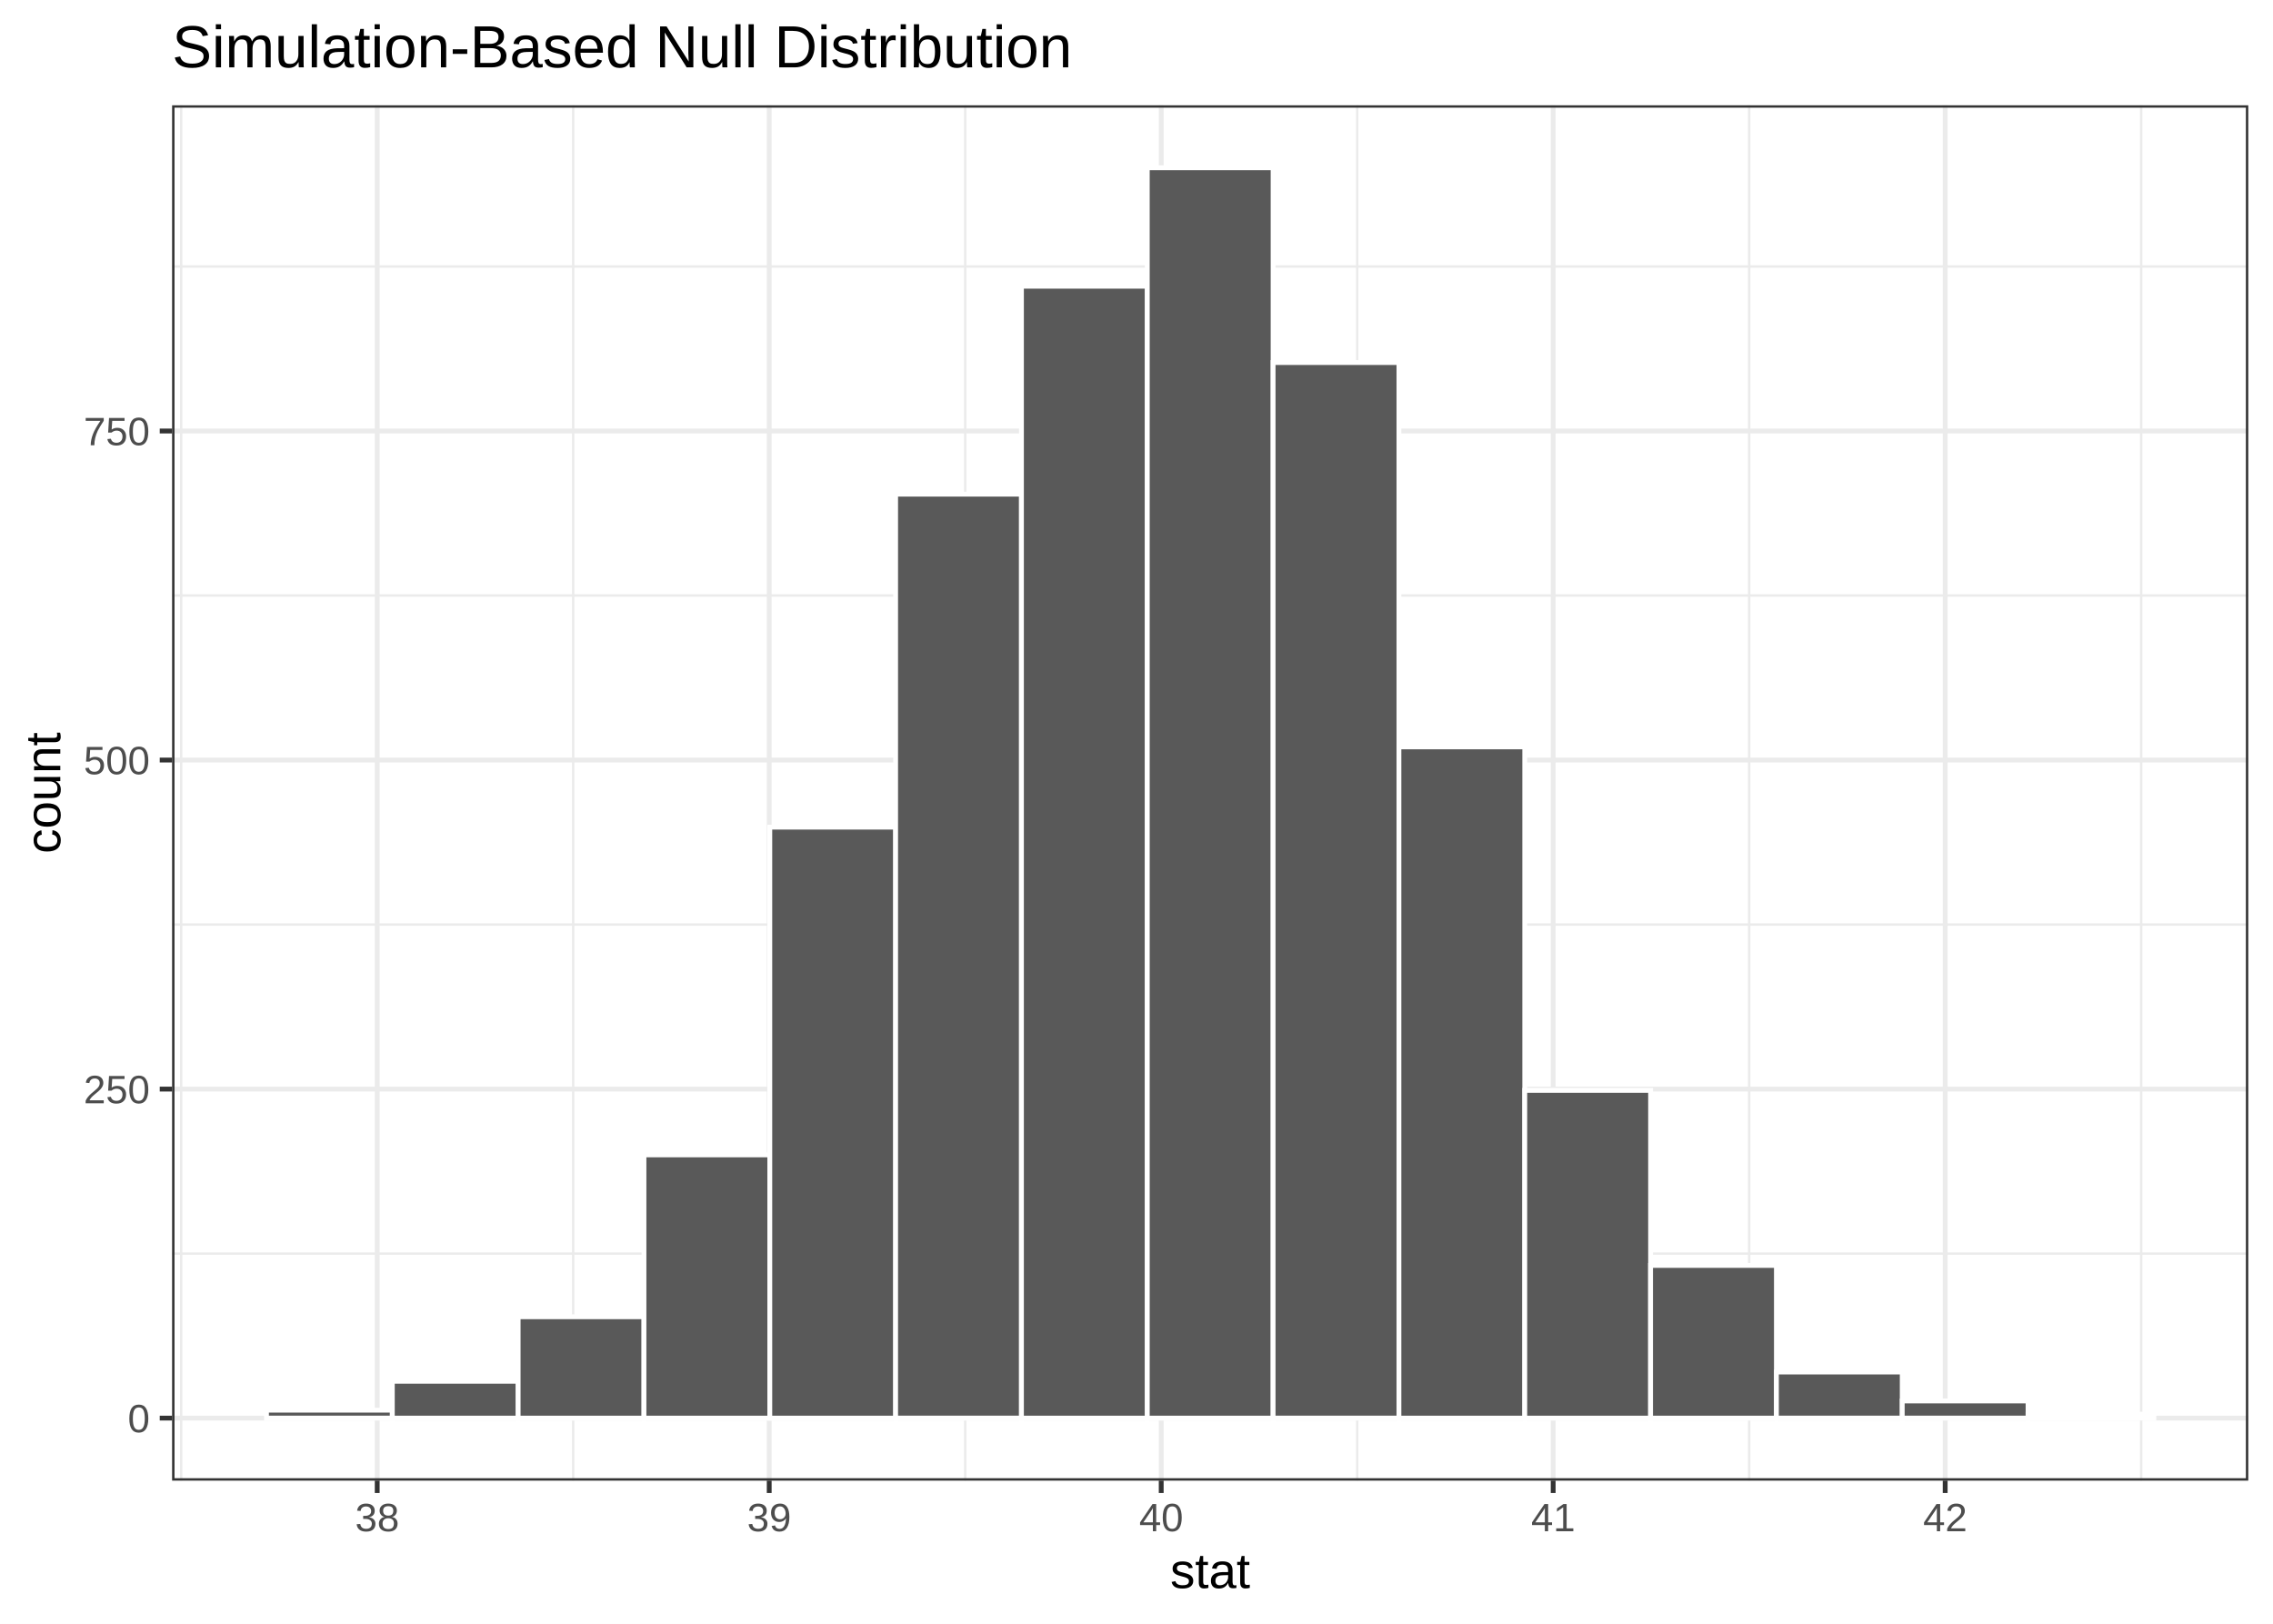
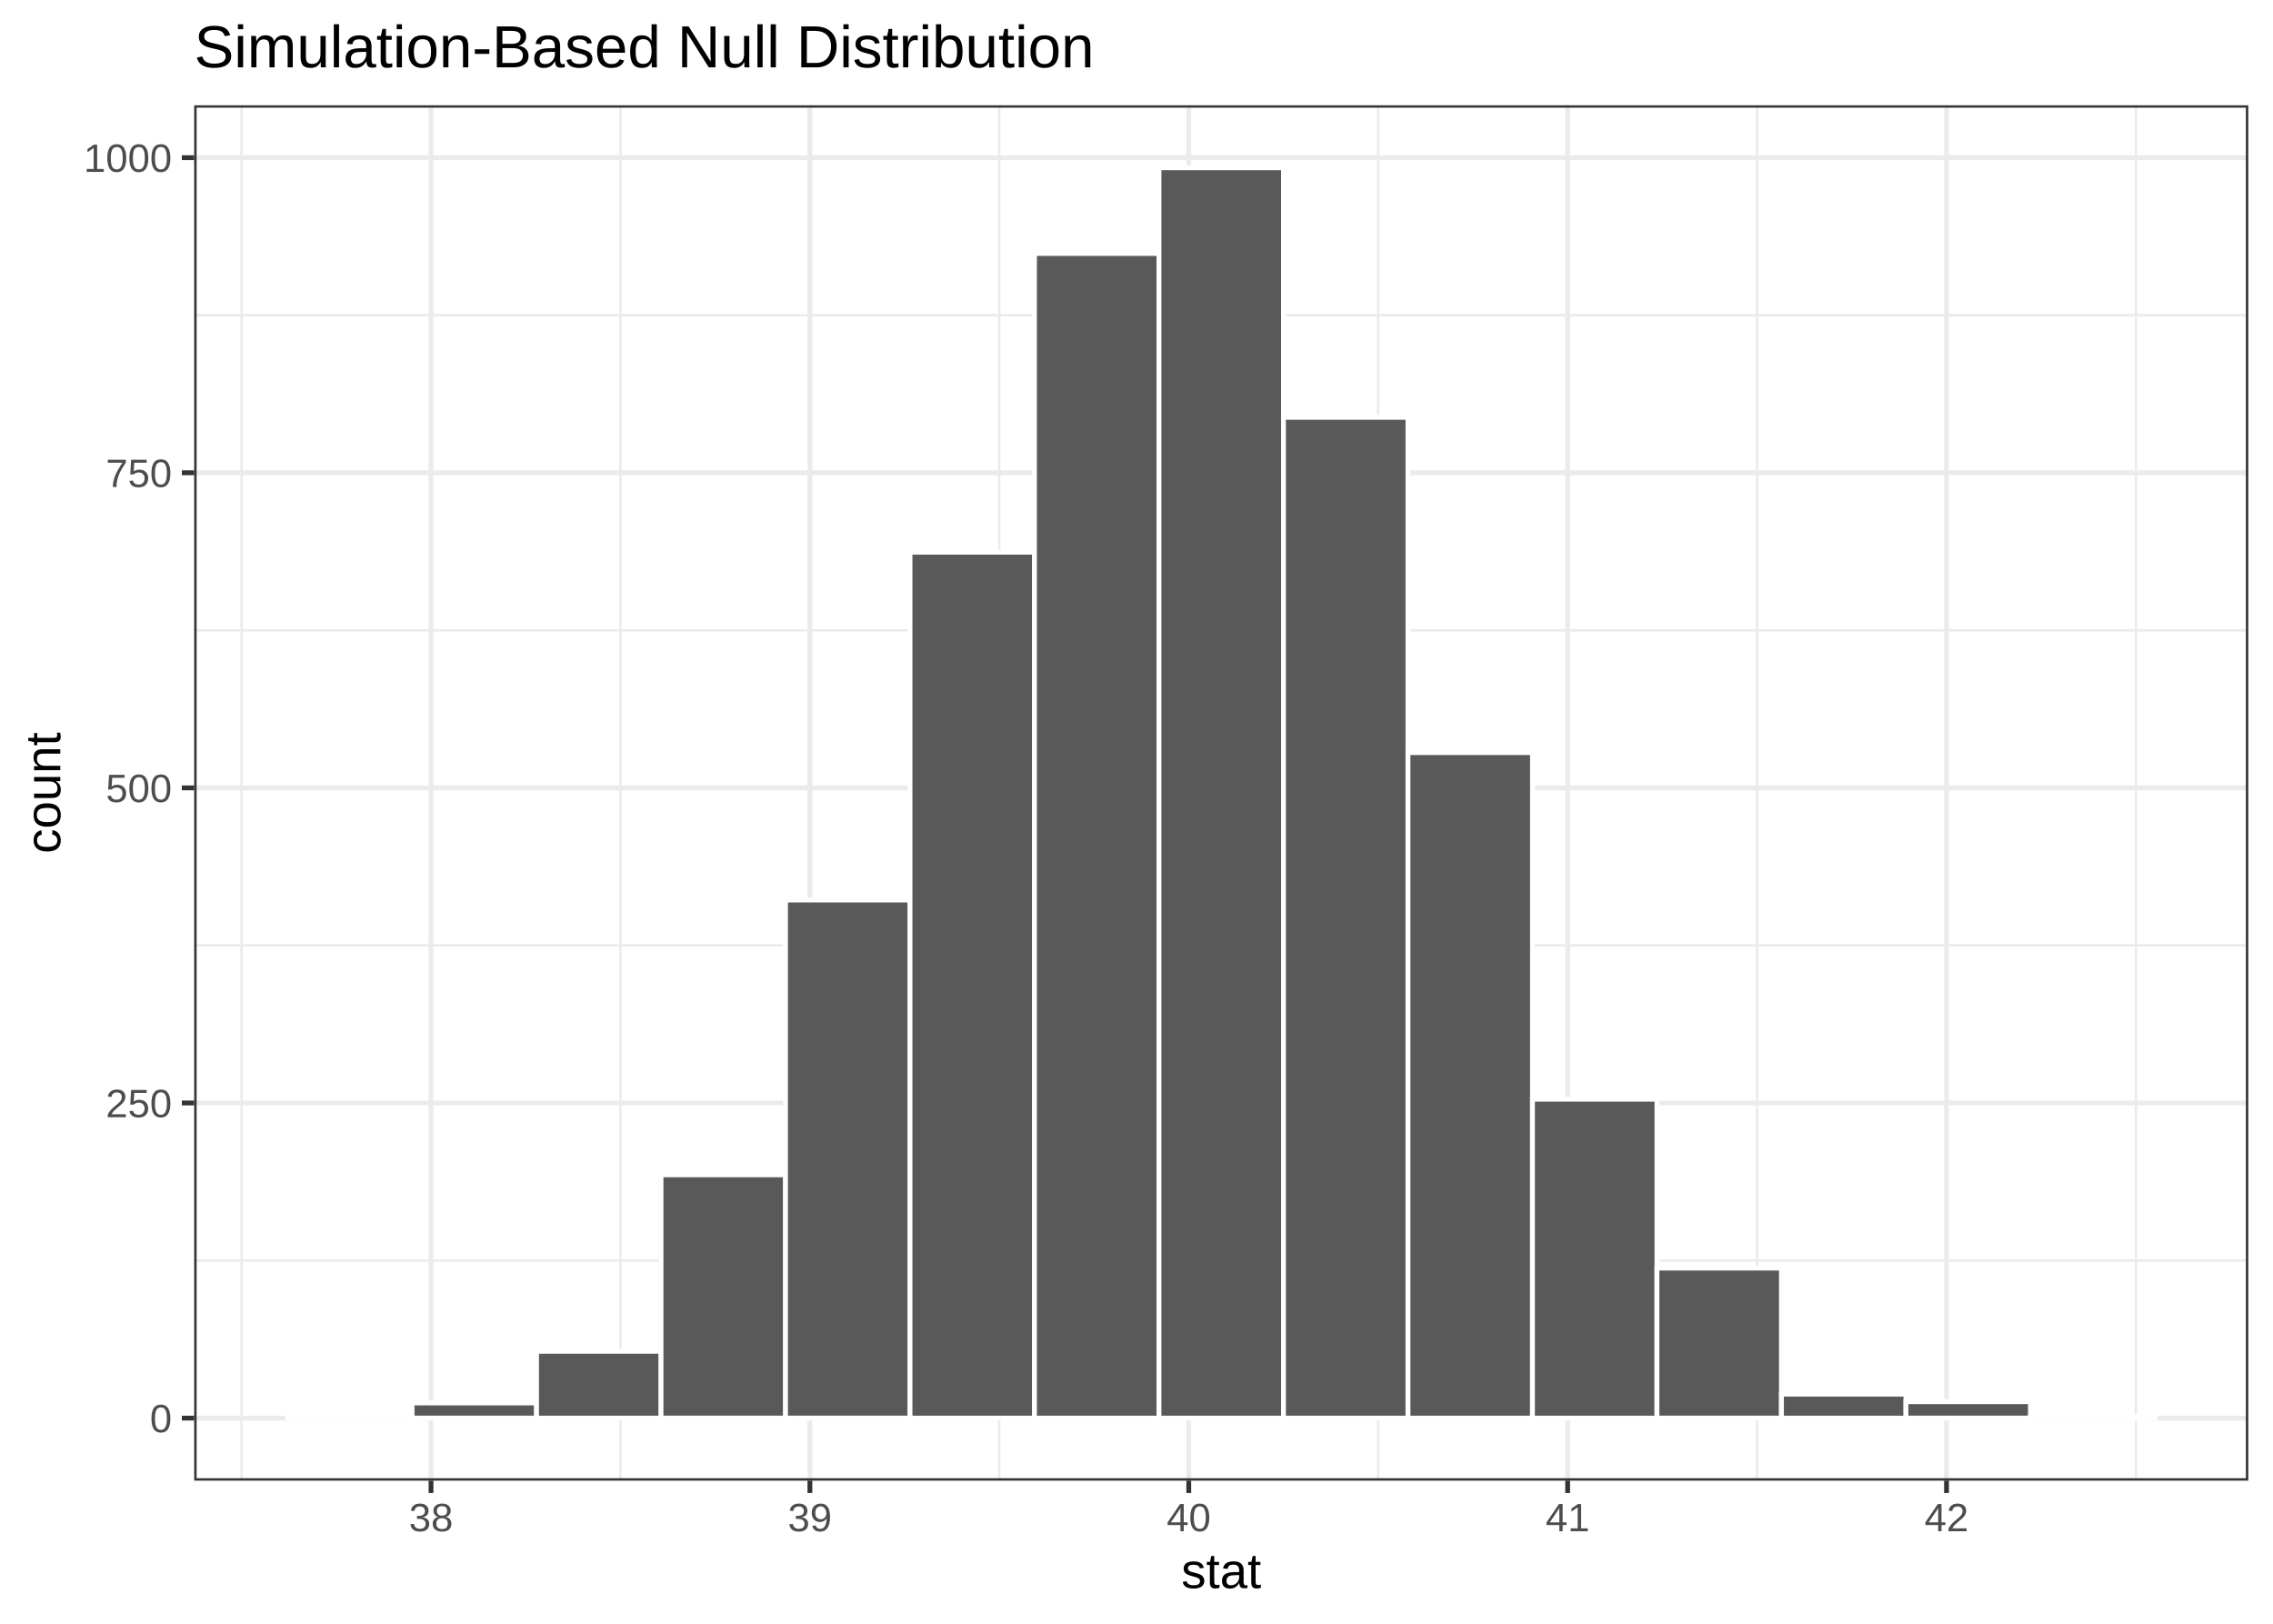
<svg xmlns="http://www.w3.org/2000/svg" class="svglite" width="504.00pt" height="360.00pt" viewBox="0 0 504.00 360.00">
  <defs>
    <style type="text/css">
    .svglite line, .svglite polyline, .svglite polygon, .svglite path, .svglite rect, .svglite circle {
      fill: none;
      stroke: #000000;
      stroke-linecap: round;
      stroke-linejoin: round;
      stroke-miterlimit: 10.00;
    }
    .svglite text {
      white-space: pre;
    }
  </style>
  </defs>
  <rect width="100%" height="100%" style="stroke: none; fill: none;" />
  <defs>
    <clipPath id="cpMC4wMHw1MDQuMDB8MC4wMHwzNjAuMDA=">
      <rect x="0.00" y="0.00" width="504.00" height="360.00" />
    </clipPath>
  </defs>
  <g clip-path="url(#cpMC4wMHw1MDQuMDB8MC4wMHwzNjAuMDA=)">
    <rect x="0.00" y="0.00" width="504.00" height="360.00" style="stroke-width: 1.07; stroke: #FFFFFF; fill: #FFFFFF;" />
  </g>
  <defs>
-     <clipPath id="cpMzguMTZ8NDk4LjUyfDIzLjM0fDMyOC4yNw==">
-       <rect x="38.16" y="23.34" width="460.36" height="304.93" />
+     <clipPath id="cpNDMuMDZ8NDk4LjUyfDIzLjM0fDMyOC4yNw==">
+       <rect x="43.06" y="23.34" width="455.46" height="304.93" />
    </clipPath>
  </defs>
-   <g clip-path="url(#cpMzguMTZ8NDk4LjUyfDIzLjM0fDMyOC4yNw==)">
-     <rect x="38.16" y="23.34" width="460.36" height="304.93" style="stroke-width: 1.07; stroke: none; fill: #FFFFFF;" />
-     <polyline points="38.16,277.93 498.52,277.93 " style="stroke-width: 0.53; stroke: #EBEBEB; stroke-linecap: butt;" />
-     <polyline points="38.16,204.98 498.52,204.98 " style="stroke-width: 0.53; stroke: #EBEBEB; stroke-linecap: butt;" />
-     <polyline points="38.16,132.03 498.52,132.03 " style="stroke-width: 0.53; stroke: #EBEBEB; stroke-linecap: butt;" />
-     <polyline points="38.16,59.08 498.52,59.08 " style="stroke-width: 0.53; stroke: #EBEBEB; stroke-linecap: butt;" />
-     <polyline points="40.18,328.27 40.18,23.34 " style="stroke-width: 0.53; stroke: #EBEBEB; stroke-linecap: butt;" />
-     <polyline points="127.10,328.27 127.10,23.34 " style="stroke-width: 0.53; stroke: #EBEBEB; stroke-linecap: butt;" />
-     <polyline points="214.02,328.27 214.02,23.34 " style="stroke-width: 0.53; stroke: #EBEBEB; stroke-linecap: butt;" />
-     <polyline points="300.94,328.27 300.94,23.34 " style="stroke-width: 0.53; stroke: #EBEBEB; stroke-linecap: butt;" />
-     <polyline points="387.85,328.27 387.85,23.34 " style="stroke-width: 0.53; stroke: #EBEBEB; stroke-linecap: butt;" />
-     <polyline points="474.77,328.27 474.77,23.34 " style="stroke-width: 0.53; stroke: #EBEBEB; stroke-linecap: butt;" />
-     <polyline points="38.16,314.41 498.52,314.41 " style="stroke-width: 1.07; stroke: #EBEBEB; stroke-linecap: butt;" />
-     <polyline points="38.16,241.46 498.52,241.46 " style="stroke-width: 1.07; stroke: #EBEBEB; stroke-linecap: butt;" />
-     <polyline points="38.16,168.51 498.52,168.51 " style="stroke-width: 1.07; stroke: #EBEBEB; stroke-linecap: butt;" />
-     <polyline points="38.16,95.56 498.52,95.56 " style="stroke-width: 1.07; stroke: #EBEBEB; stroke-linecap: butt;" />
-     <polyline points="83.64,328.27 83.64,23.34 " style="stroke-width: 1.07; stroke: #EBEBEB; stroke-linecap: butt;" />
-     <polyline points="170.56,328.27 170.56,23.34 " style="stroke-width: 1.07; stroke: #EBEBEB; stroke-linecap: butt;" />
-     <polyline points="257.48,328.27 257.48,23.34 " style="stroke-width: 1.07; stroke: #EBEBEB; stroke-linecap: butt;" />
-     <polyline points="344.39,328.27 344.39,23.34 " style="stroke-width: 1.07; stroke: #EBEBEB; stroke-linecap: butt;" />
-     <polyline points="431.31,328.27 431.31,23.34 " style="stroke-width: 1.07; stroke: #EBEBEB; stroke-linecap: butt;" />
-     <rect x="59.09" y="312.65" width="27.90" height="1.75" style="stroke-width: 1.07; stroke: #FFFFFF; stroke-linecap: butt; stroke-linejoin: miter; fill: #595959;" />
-     <rect x="86.99" y="306.24" width="27.90" height="8.17" style="stroke-width: 1.07; stroke: #FFFFFF; stroke-linecap: butt; stroke-linejoin: miter; fill: #595959;" />
-     <rect x="114.89" y="291.94" width="27.90" height="22.47" style="stroke-width: 1.07; stroke: #FFFFFF; stroke-linecap: butt; stroke-linejoin: miter; fill: #595959;" />
-     <rect x="142.79" y="256.05" width="27.90" height="58.36" style="stroke-width: 1.07; stroke: #FFFFFF; stroke-linecap: butt; stroke-linejoin: miter; fill: #595959;" />
-     <rect x="170.69" y="183.39" width="27.90" height="131.02" style="stroke-width: 1.07; stroke: #FFFFFF; stroke-linecap: butt; stroke-linejoin: miter; fill: #595959;" />
-     <rect x="198.59" y="109.56" width="27.90" height="204.84" style="stroke-width: 1.07; stroke: #FFFFFF; stroke-linecap: butt; stroke-linejoin: miter; fill: #595959;" />
-     <rect x="226.49" y="63.46" width="27.90" height="250.95" style="stroke-width: 1.07; stroke: #FFFFFF; stroke-linecap: butt; stroke-linejoin: miter; fill: #595959;" />
-     <rect x="254.39" y="37.20" width="27.90" height="277.21" style="stroke-width: 1.07; stroke: #FFFFFF; stroke-linecap: butt; stroke-linejoin: miter; fill: #595959;" />
-     <rect x="282.29" y="80.38" width="27.90" height="234.02" style="stroke-width: 1.07; stroke: #FFFFFF; stroke-linecap: butt; stroke-linejoin: miter; fill: #595959;" />
-     <rect x="310.19" y="165.59" width="27.90" height="148.82" style="stroke-width: 1.07; stroke: #FFFFFF; stroke-linecap: butt; stroke-linejoin: miter; fill: #595959;" />
-     <rect x="338.09" y="241.75" width="27.90" height="72.66" style="stroke-width: 1.07; stroke: #FFFFFF; stroke-linecap: butt; stroke-linejoin: miter; fill: #595959;" />
-     <rect x="365.99" y="280.56" width="27.90" height="33.85" style="stroke-width: 1.07; stroke: #FFFFFF; stroke-linecap: butt; stroke-linejoin: miter; fill: #595959;" />
-     <rect x="393.89" y="304.19" width="27.90" height="10.21" style="stroke-width: 1.07; stroke: #FFFFFF; stroke-linecap: butt; stroke-linejoin: miter; fill: #595959;" />
-     <rect x="421.79" y="310.61" width="27.90" height="3.79" style="stroke-width: 1.07; stroke: #FFFFFF; stroke-linecap: butt; stroke-linejoin: miter; fill: #595959;" />
-     <rect x="449.69" y="313.53" width="27.90" height="0.88" style="stroke-width: 1.07; stroke: #FFFFFF; stroke-linecap: butt; stroke-linejoin: miter; fill: #595959;" />
-     <rect x="38.16" y="23.34" width="460.36" height="304.93" style="stroke-width: 1.07; stroke: #333333;" />
+   <g clip-path="url(#cpNDMuMDZ8NDk4LjUyfDIzLjM0fDMyOC4yNw==)">
+     <rect x="43.06" y="23.34" width="455.46" height="304.93" style="stroke-width: 1.07; stroke: none; fill: #FFFFFF;" />
+     <polyline points="43.06,279.48 498.52,279.48 " style="stroke-width: 0.53; stroke: #EBEBEB; stroke-linecap: butt;" />
+     <polyline points="43.06,209.61 498.52,209.61 " style="stroke-width: 0.53; stroke: #EBEBEB; stroke-linecap: butt;" />
+     <polyline points="43.06,139.75 498.52,139.75 " style="stroke-width: 0.53; stroke: #EBEBEB; stroke-linecap: butt;" />
+     <polyline points="43.06,69.89 498.52,69.89 " style="stroke-width: 0.53; stroke: #EBEBEB; stroke-linecap: butt;" />
+     <polyline points="53.56,328.27 53.56,23.34 " style="stroke-width: 0.53; stroke: #EBEBEB; stroke-linecap: butt;" />
+     <polyline points="137.57,328.27 137.57,23.34 " style="stroke-width: 0.53; stroke: #EBEBEB; stroke-linecap: butt;" />
+     <polyline points="221.58,328.27 221.58,23.34 " style="stroke-width: 0.53; stroke: #EBEBEB; stroke-linecap: butt;" />
+     <polyline points="305.59,328.27 305.59,23.34 " style="stroke-width: 0.53; stroke: #EBEBEB; stroke-linecap: butt;" />
+     <polyline points="389.61,328.27 389.61,23.34 " style="stroke-width: 0.53; stroke: #EBEBEB; stroke-linecap: butt;" />
+     <polyline points="473.62,328.27 473.62,23.34 " style="stroke-width: 0.53; stroke: #EBEBEB; stroke-linecap: butt;" />
+     <polyline points="43.06,314.41 498.52,314.41 " style="stroke-width: 1.07; stroke: #EBEBEB; stroke-linecap: butt;" />
+     <polyline points="43.06,244.54 498.52,244.54 " style="stroke-width: 1.07; stroke: #EBEBEB; stroke-linecap: butt;" />
+     <polyline points="43.06,174.68 498.52,174.68 " style="stroke-width: 1.07; stroke: #EBEBEB; stroke-linecap: butt;" />
+     <polyline points="43.06,104.82 498.52,104.82 " style="stroke-width: 1.07; stroke: #EBEBEB; stroke-linecap: butt;" />
+     <polyline points="43.06,34.96 498.52,34.96 " style="stroke-width: 1.07; stroke: #EBEBEB; stroke-linecap: butt;" />
+     <polyline points="95.57,328.27 95.57,23.34 " style="stroke-width: 1.07; stroke: #EBEBEB; stroke-linecap: butt;" />
+     <polyline points="179.58,328.27 179.58,23.34 " style="stroke-width: 1.07; stroke: #EBEBEB; stroke-linecap: butt;" />
+     <polyline points="263.59,328.27 263.59,23.34 " style="stroke-width: 1.07; stroke: #EBEBEB; stroke-linecap: butt;" />
+     <polyline points="347.60,328.27 347.60,23.34 " style="stroke-width: 1.07; stroke: #EBEBEB; stroke-linecap: butt;" />
+     <polyline points="431.61,328.27 431.61,23.34 " style="stroke-width: 1.07; stroke: #EBEBEB; stroke-linecap: butt;" />
+     <rect x="63.76" y="314.13" width="27.60" height="0.28" style="stroke-width: 1.07; stroke: #FFFFFF; stroke-linecap: butt; stroke-linejoin: miter; fill: #595959;" />
+     <rect x="91.37" y="311.05" width="27.60" height="3.35" style="stroke-width: 1.07; stroke: #FFFFFF; stroke-linecap: butt; stroke-linejoin: miter; fill: #595959;" />
+     <rect x="118.97" y="299.60" width="27.60" height="14.81" style="stroke-width: 1.07; stroke: #FFFFFF; stroke-linecap: butt; stroke-linejoin: miter; fill: #595959;" />
+     <rect x="146.57" y="260.47" width="27.60" height="53.93" style="stroke-width: 1.07; stroke: #FFFFFF; stroke-linecap: butt; stroke-linejoin: miter; fill: #595959;" />
+     <rect x="174.18" y="199.55" width="27.60" height="114.85" style="stroke-width: 1.07; stroke: #FFFFFF; stroke-linecap: butt; stroke-linejoin: miter; fill: #595959;" />
+     <rect x="201.78" y="122.43" width="27.60" height="191.98" style="stroke-width: 1.07; stroke: #FFFFFF; stroke-linecap: butt; stroke-linejoin: miter; fill: #595959;" />
+     <rect x="229.38" y="56.20" width="27.60" height="258.21" style="stroke-width: 1.07; stroke: #FFFFFF; stroke-linecap: butt; stroke-linejoin: miter; fill: #595959;" />
+     <rect x="256.99" y="37.20" width="27.60" height="277.21" style="stroke-width: 1.07; stroke: #FFFFFF; stroke-linecap: butt; stroke-linejoin: miter; fill: #595959;" />
+     <rect x="284.59" y="92.53" width="27.60" height="221.88" style="stroke-width: 1.07; stroke: #FFFFFF; stroke-linecap: butt; stroke-linejoin: miter; fill: #595959;" />
+     <rect x="312.20" y="166.86" width="27.60" height="147.55" style="stroke-width: 1.07; stroke: #FFFFFF; stroke-linecap: butt; stroke-linejoin: miter; fill: #595959;" />
+     <rect x="339.80" y="243.71" width="27.60" height="70.70" style="stroke-width: 1.07; stroke: #FFFFFF; stroke-linecap: butt; stroke-linejoin: miter; fill: #595959;" />
+     <rect x="367.40" y="281.15" width="27.60" height="33.25" style="stroke-width: 1.07; stroke: #FFFFFF; stroke-linecap: butt; stroke-linejoin: miter; fill: #595959;" />
+     <rect x="395.01" y="309.10" width="27.60" height="5.31" style="stroke-width: 1.07; stroke: #FFFFFF; stroke-linecap: butt; stroke-linejoin: miter; fill: #595959;" />
+     <rect x="422.61" y="310.77" width="27.60" height="3.63" style="stroke-width: 1.07; stroke: #FFFFFF; stroke-linecap: butt; stroke-linejoin: miter; fill: #595959;" />
+     <rect x="450.21" y="314.13" width="27.60" height="0.28" style="stroke-width: 1.07; stroke: #FFFFFF; stroke-linecap: butt; stroke-linejoin: miter; fill: #595959;" />
+     <rect x="43.06" y="23.34" width="455.46" height="304.93" style="stroke-width: 1.07; stroke: #333333;" />
  </g>
  <g clip-path="url(#cpMC4wMHw1MDQuMDB8MC4wMHwzNjAuMDA=)">
-     <text x="33.23" y="317.56" text-anchor="end" style="font-size: 8.80px;fill: #4D4D4D; font-family: &quot;Arial&quot;;" textLength="4.90px" lengthAdjust="spacingAndGlyphs">0</text>
-     <text x="33.23" y="244.61" text-anchor="end" style="font-size: 8.80px;fill: #4D4D4D; font-family: &quot;Arial&quot;;" textLength="14.69px" lengthAdjust="spacingAndGlyphs">250</text>
-     <text x="33.23" y="171.66" text-anchor="end" style="font-size: 8.80px;fill: #4D4D4D; font-family: &quot;Arial&quot;;" textLength="14.69px" lengthAdjust="spacingAndGlyphs">500</text>
-     <text x="33.23" y="98.71" text-anchor="end" style="font-size: 8.80px;fill: #4D4D4D; font-family: &quot;Arial&quot;;" textLength="14.69px" lengthAdjust="spacingAndGlyphs">750</text>
-     <polyline points="35.42,314.41 38.16,314.41 " style="stroke-width: 1.07; stroke: #333333; stroke-linecap: butt;" />
-     <polyline points="35.42,241.46 38.16,241.46 " style="stroke-width: 1.07; stroke: #333333; stroke-linecap: butt;" />
-     <polyline points="35.42,168.51 38.16,168.51 " style="stroke-width: 1.07; stroke: #333333; stroke-linecap: butt;" />
-     <polyline points="35.42,95.56 38.16,95.56 " style="stroke-width: 1.07; stroke: #333333; stroke-linecap: butt;" />
-     <polyline points="83.64,331.01 83.64,328.27 " style="stroke-width: 1.07; stroke: #333333; stroke-linecap: butt;" />
-     <polyline points="170.56,331.01 170.56,328.27 " style="stroke-width: 1.07; stroke: #333333; stroke-linecap: butt;" />
-     <polyline points="257.48,331.01 257.48,328.27 " style="stroke-width: 1.07; stroke: #333333; stroke-linecap: butt;" />
-     <polyline points="344.39,331.01 344.39,328.27 " style="stroke-width: 1.07; stroke: #333333; stroke-linecap: butt;" />
-     <polyline points="431.31,331.01 431.31,328.27 " style="stroke-width: 1.07; stroke: #333333; stroke-linecap: butt;" />
-     <text x="83.64" y="339.50" text-anchor="middle" style="font-size: 8.80px;fill: #4D4D4D; font-family: &quot;Arial&quot;;" textLength="9.79px" lengthAdjust="spacingAndGlyphs">38</text>
-     <text x="170.56" y="339.50" text-anchor="middle" style="font-size: 8.80px;fill: #4D4D4D; font-family: &quot;Arial&quot;;" textLength="9.79px" lengthAdjust="spacingAndGlyphs">39</text>
-     <text x="257.48" y="339.50" text-anchor="middle" style="font-size: 8.80px;fill: #4D4D4D; font-family: &quot;Arial&quot;;" textLength="9.79px" lengthAdjust="spacingAndGlyphs">40</text>
-     <text x="344.39" y="339.50" text-anchor="middle" style="font-size: 8.80px;fill: #4D4D4D; font-family: &quot;Arial&quot;;" textLength="9.79px" lengthAdjust="spacingAndGlyphs">41</text>
-     <text x="431.31" y="339.50" text-anchor="middle" style="font-size: 8.80px;fill: #4D4D4D; font-family: &quot;Arial&quot;;" textLength="9.79px" lengthAdjust="spacingAndGlyphs">42</text>
-     <text x="268.34" y="352.09" text-anchor="middle" style="font-size: 11.00px; font-family: &quot;Arial&quot;;" textLength="17.73px" lengthAdjust="spacingAndGlyphs">stat</text>
+     <text x="38.13" y="317.56" text-anchor="end" style="font-size: 8.80px;fill: #4D4D4D; font-family: &quot;Arial&quot;;" textLength="4.90px" lengthAdjust="spacingAndGlyphs">0</text>
+     <text x="38.13" y="247.70" text-anchor="end" style="font-size: 8.80px;fill: #4D4D4D; font-family: &quot;Arial&quot;;" textLength="14.69px" lengthAdjust="spacingAndGlyphs">250</text>
+     <text x="38.13" y="177.84" text-anchor="end" style="font-size: 8.80px;fill: #4D4D4D; font-family: &quot;Arial&quot;;" textLength="14.69px" lengthAdjust="spacingAndGlyphs">500</text>
+     <text x="38.13" y="107.98" text-anchor="end" style="font-size: 8.80px;fill: #4D4D4D; font-family: &quot;Arial&quot;;" textLength="14.69px" lengthAdjust="spacingAndGlyphs">750</text>
+     <text x="38.13" y="38.11" text-anchor="end" style="font-size: 8.80px;fill: #4D4D4D; font-family: &quot;Arial&quot;;" textLength="19.58px" lengthAdjust="spacingAndGlyphs">1000</text>
+     <polyline points="40.32,314.41 43.06,314.41 " style="stroke-width: 1.07; stroke: #333333; stroke-linecap: butt;" />
+     <polyline points="40.32,244.54 43.06,244.54 " style="stroke-width: 1.07; stroke: #333333; stroke-linecap: butt;" />
+     <polyline points="40.32,174.68 43.06,174.68 " style="stroke-width: 1.07; stroke: #333333; stroke-linecap: butt;" />
+     <polyline points="40.32,104.82 43.06,104.82 " style="stroke-width: 1.07; stroke: #333333; stroke-linecap: butt;" />
+     <polyline points="40.32,34.96 43.06,34.96 " style="stroke-width: 1.07; stroke: #333333; stroke-linecap: butt;" />
+     <polyline points="95.57,331.01 95.57,328.27 " style="stroke-width: 1.07; stroke: #333333; stroke-linecap: butt;" />
+     <polyline points="179.58,331.01 179.58,328.27 " style="stroke-width: 1.07; stroke: #333333; stroke-linecap: butt;" />
+     <polyline points="263.59,331.01 263.59,328.27 " style="stroke-width: 1.07; stroke: #333333; stroke-linecap: butt;" />
+     <polyline points="347.60,331.01 347.60,328.27 " style="stroke-width: 1.07; stroke: #333333; stroke-linecap: butt;" />
+     <polyline points="431.61,331.01 431.61,328.27 " style="stroke-width: 1.07; stroke: #333333; stroke-linecap: butt;" />
+     <text x="95.57" y="339.50" text-anchor="middle" style="font-size: 8.80px;fill: #4D4D4D; font-family: &quot;Arial&quot;;" textLength="9.79px" lengthAdjust="spacingAndGlyphs">38</text>
+     <text x="179.58" y="339.50" text-anchor="middle" style="font-size: 8.80px;fill: #4D4D4D; font-family: &quot;Arial&quot;;" textLength="9.79px" lengthAdjust="spacingAndGlyphs">39</text>
+     <text x="263.59" y="339.50" text-anchor="middle" style="font-size: 8.80px;fill: #4D4D4D; font-family: &quot;Arial&quot;;" textLength="9.79px" lengthAdjust="spacingAndGlyphs">40</text>
+     <text x="347.60" y="339.50" text-anchor="middle" style="font-size: 8.80px;fill: #4D4D4D; font-family: &quot;Arial&quot;;" textLength="9.79px" lengthAdjust="spacingAndGlyphs">41</text>
+     <text x="431.61" y="339.50" text-anchor="middle" style="font-size: 8.80px;fill: #4D4D4D; font-family: &quot;Arial&quot;;" textLength="9.79px" lengthAdjust="spacingAndGlyphs">42</text>
+     <text x="270.79" y="352.09" text-anchor="middle" style="font-size: 11.00px; font-family: &quot;Arial&quot;;" textLength="17.73px" lengthAdjust="spacingAndGlyphs">stat</text>
    <text transform="translate(13.37,175.80) rotate(-90)" text-anchor="middle" style="font-size: 11.00px; font-family: &quot;Arial&quot;;" textLength="26.91px" lengthAdjust="spacingAndGlyphs">count</text>
-     <text x="38.16" y="14.94" style="font-size: 13.20px; font-family: &quot;Arial&quot;;" textLength="199.42px" lengthAdjust="spacingAndGlyphs">Simulation-Based Null Distribution</text>
+     <text x="43.06" y="14.94" style="font-size: 13.20px; font-family: &quot;Arial&quot;;" textLength="199.42px" lengthAdjust="spacingAndGlyphs">Simulation-Based Null Distribution</text>
  </g>
</svg>
